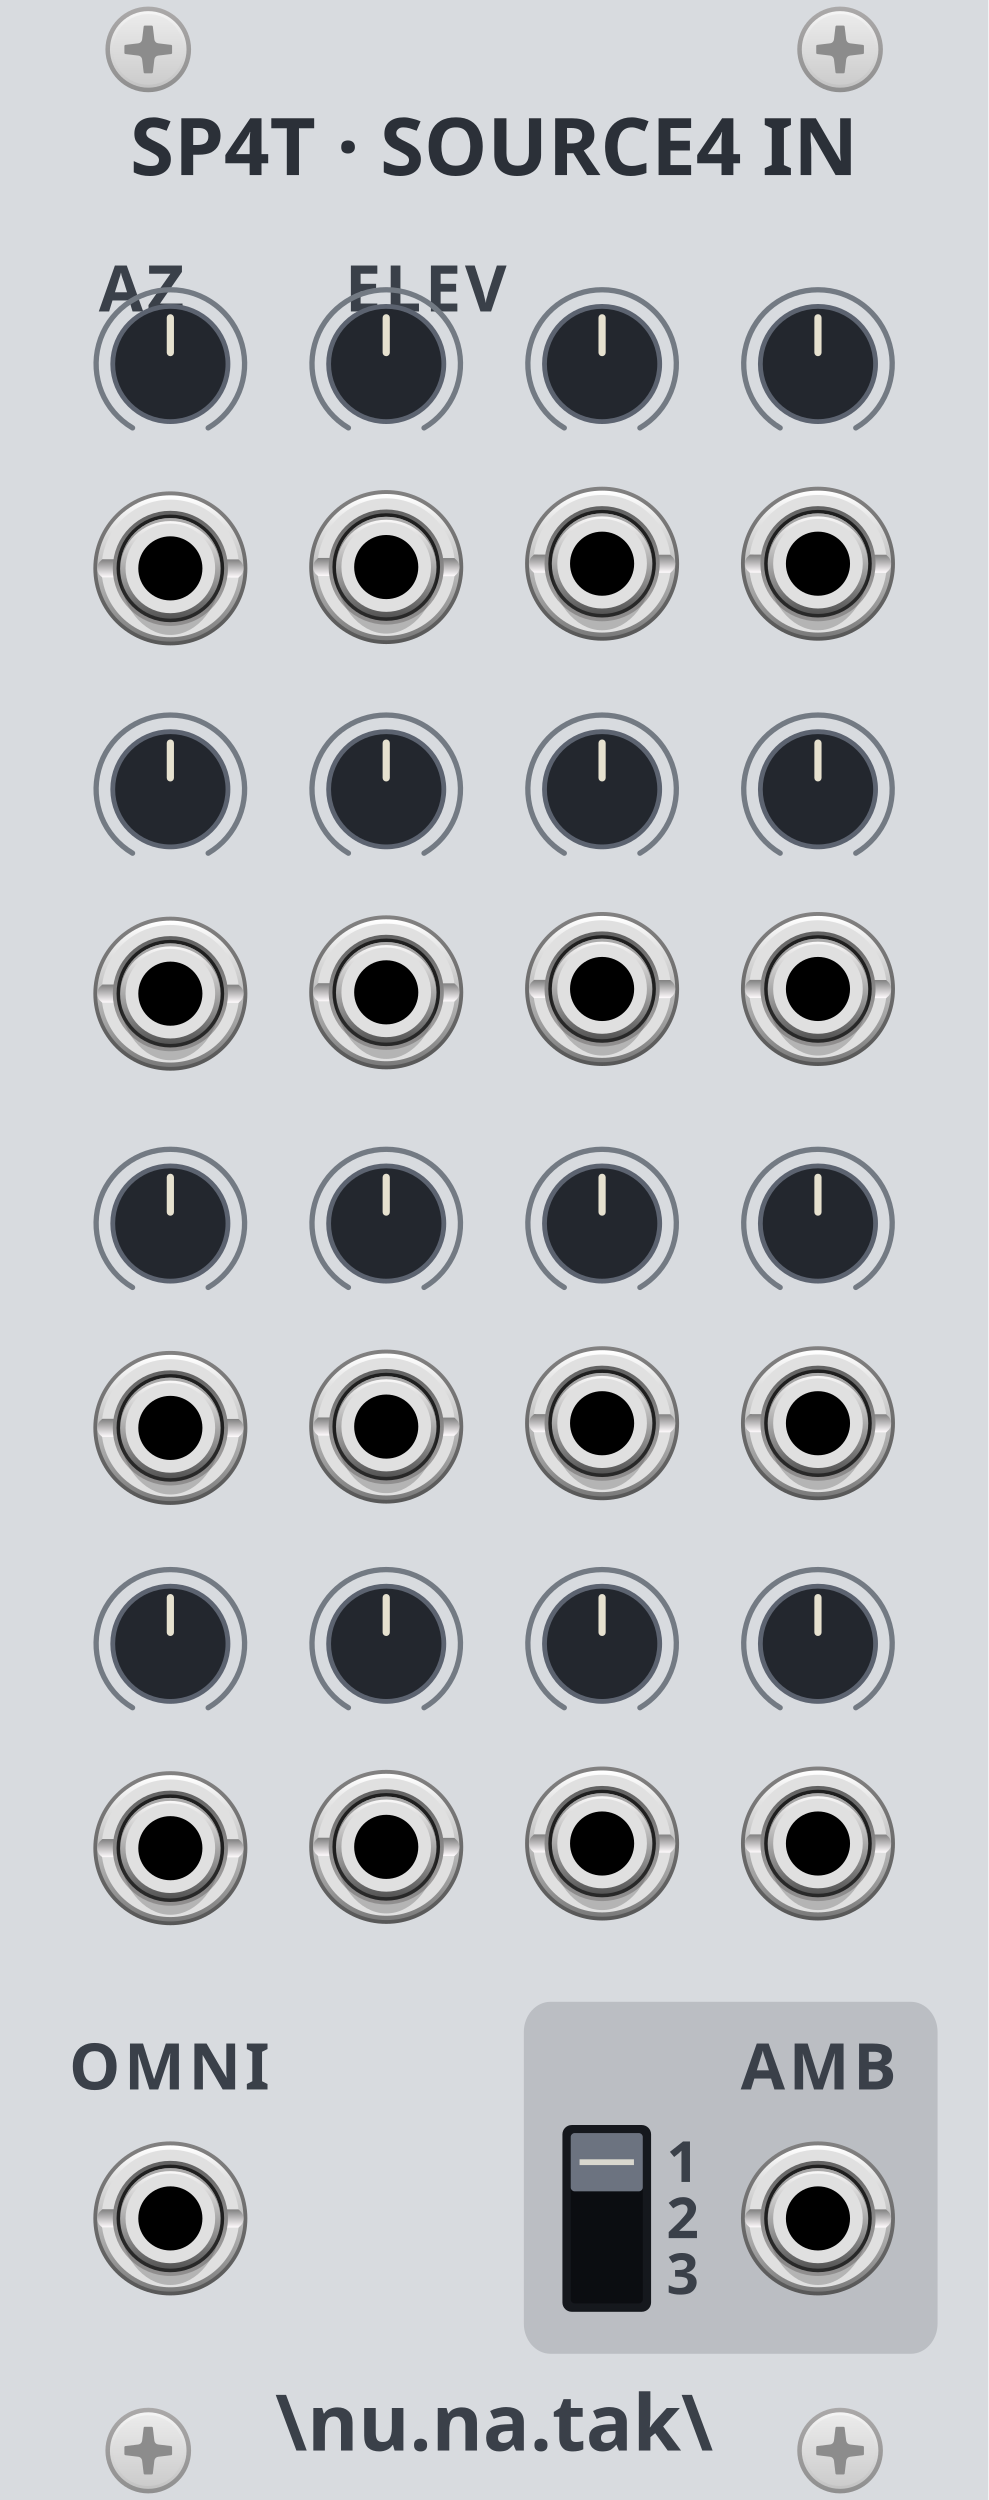
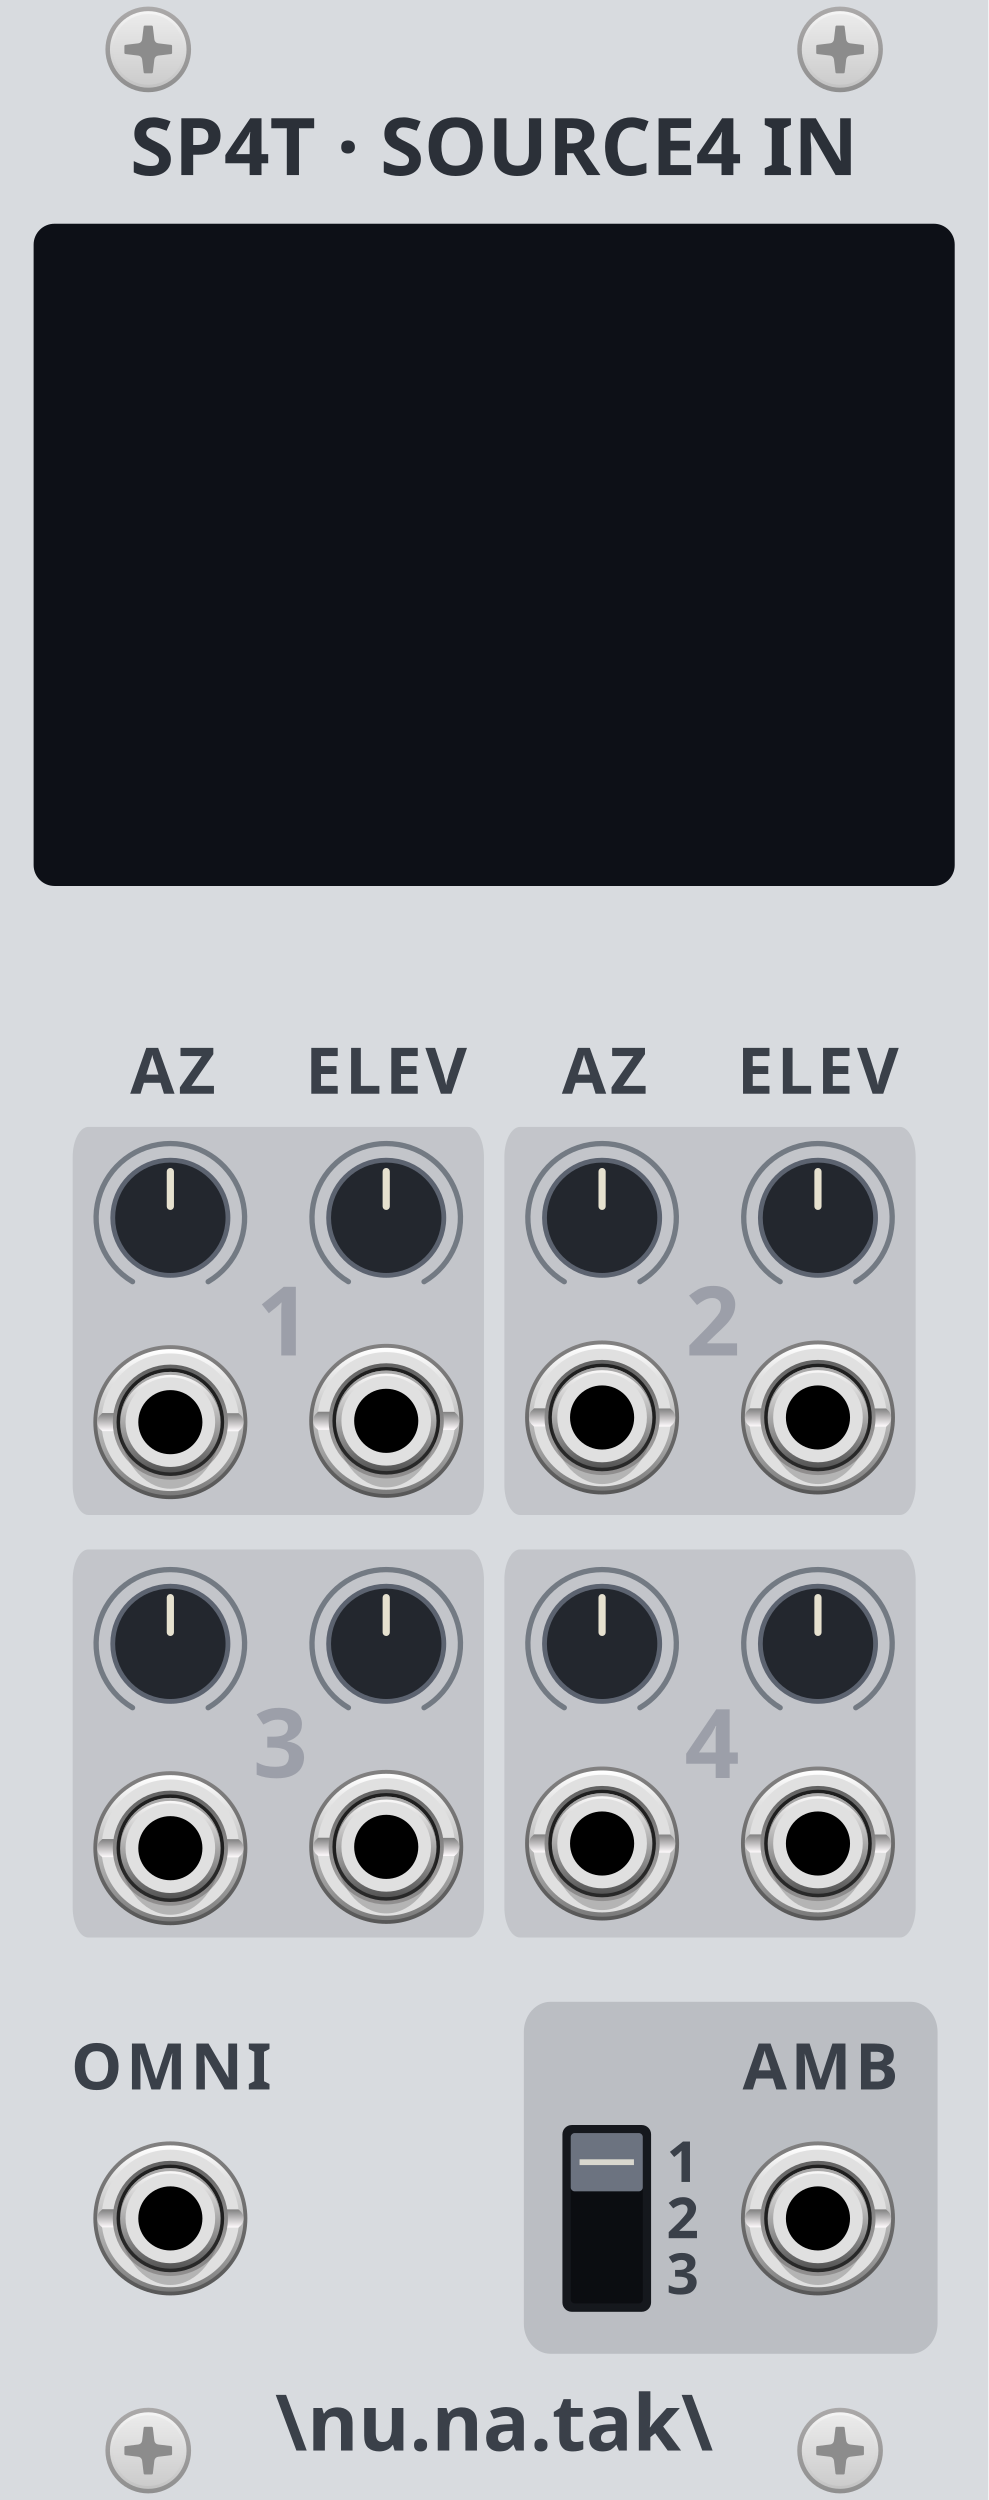
<svg xmlns="http://www.w3.org/2000/svg" xmlns:xlink="http://www.w3.org/1999/xlink" version="1.1" width="50.8mm" height="128.5mm" viewBox="0 0 50.8 128.5" id="svg49">
  <defs id="component-defs">
    <linearGradient id="screw-g1" gradientUnits="userSpaceOnUse" x1="219.999" y1="6477.4" x2="232.999" y2="6477.4" gradientTransform="matrix(6.123234e-17 1 1 -6.123234e-17 -6469.9 -219)">
      <stop offset="0" stop-color="#ABA9A9" id="stop1" />
      <stop offset="1" stop-color="#8F8F8F" id="stop2" />
    </linearGradient>
    <linearGradient id="screw-g2" gradientUnits="userSpaceOnUse" x1="220.687" y1="6477.4" x2="232.311" y2="6477.4" gradientTransform="matrix(6.123234e-17 1 1 -6.123234e-17 -6469.9 -219)">
      <stop offset="0.006" stop-color="#F5F5F5" id="stop3" />
      <stop offset="1" stop-color="#C2C2C2" id="stop4" />
    </linearGradient>
    <linearGradient id="screw-g3" gradientUnits="userSpaceOnUse" x1="221.134" y1="6477.4" x2="231.864" y2="6477.4" gradientTransform="matrix(6.123234e-17 1 1 -6.123234e-17 -6469.9 -219)">
      <stop offset="0.006" stop-color="#EBEBEB" id="stop5" />
      <stop offset="1" stop-color="#CCCCCC" id="stop6" />
    </linearGradient>
    <symbol id="ScrewSilver" viewBox="0 0 15 14.999">
      <circle fill="url(#screw-g1)" cx="7.5" cy="7.499" r="6.5" id="circle6" />
      <circle fill="url(#screw-g2)" cx="7.5" cy="7.499" r="5.812" id="circle7" />
      <circle fill="url(#screw-g3)" cx="7.5" cy="7.499" r="5.365" id="circle8" />
      <path fill="#8C8C8C" d="M10.969,6.81L9.005,6.575C8.704,6.539,8.466,6.301,8.43,5.999L8.196,4.037c-0.01-0.086-0.083-0.15-0.169-0.15H6.973c-0.086,0-0.159,0.064-0.169,0.15l-0.235,1.963C6.533,6.302,6.295,6.54,5.994,6.576L4.031,6.81c-0.086,0.01-0.15,0.083-0.15,0.169v1.054c0,0.086,0.064,0.159,0.15,0.169l1.963,0.235C6.296,8.473,6.533,8.71,6.569,9.012l0.235,1.963c0.01,0.086,0.083,0.15,0.169,0.15h1.054c0.086,0,0.159-0.064,0.169-0.15l0.235-1.963c0.036-0.301,0.274-0.539,0.575-0.575l1.962-0.235c0.086-0.01,0.15-0.083,0.15-0.169V6.979C11.119,6.893,11.054,6.82,10.969,6.81z" id="path8" />
    </symbol>
    <linearGradient id="jack-g16" gradientUnits="userSpaceOnUse" x1="-602.159" y1="1785.691" x2="-578.784" y2="1785.691" gradientTransform="matrix(0 1 1 0 -1773.841 602.399)">
      <stop offset="0" stop-color="#828181" id="stop8" />
      <stop offset="1" stop-color="#575757" id="stop9" />
    </linearGradient>
    <linearGradient id="jack-g17" gradientUnits="userSpaceOnUse" x1="1062.069" y1="-4091.69" x2="1084.274" y2="-4091.69" gradientTransform="matrix(0 1 -1 0 -4079.84 -1061.232)">
      <stop offset="0.006" stop-color="#FFFFFF" id="stop10" />
      <stop offset="1" stop-color="#7A7A7A" id="stop11" />
    </linearGradient>
    <linearGradient id="jack-g18" gradientUnits="userSpaceOnUse" x1="58.862" y1="-54.641" x2="58.862" y2="-51.868" gradientTransform="matrix(1 0 0 -1 -47.00625 -41.32658)">
      <stop offset="0" stop-color="#FFFBFD" id="stop12" />
      <stop offset="1" stop-color="#808080" id="stop13" />
    </linearGradient>
    <linearGradient id="jack-g19" gradientUnits="userSpaceOnUse" x1="-1240.792" y1="-381.897" x2="-1223.316" y2="-381.897" gradientTransform="matrix(0 -1 -1 0 -370.0472 -1220.126)">
      <stop offset="0" stop-color="#B0AEAE" id="stop14" />
      <stop offset="1" stop-color="#616161" id="stop15" />
    </linearGradient>
    <linearGradient id="jack-g20" gradientUnits="userSpaceOnUse" x1="-1884.864" y1="21.483" x2="-1884.864" y2="6.22" gradientTransform="matrix(-1 0 0 -1 -1873.013 25.77966)">
      <stop offset="0" stop-color="#FFFEFE" id="stop16" />
      <stop offset="1" stop-color="#545454" id="stop17" />
    </linearGradient>
    <linearGradient id="jack-g21" gradientUnits="userSpaceOnUse" x1="-1884.864" y1="8.338" x2="-1884.864" y2="19.366" gradientTransform="matrix(-1 0 0 -1 -1873.013 25.77966)">
      <stop offset="0" stop-color="#FFFEFE" id="stop18" />
      <stop offset="1" stop-color="#706C6C" id="stop19" />
    </linearGradient>
    <symbol id="PJ301M" viewBox="0 0 23.7 23.7">
      <path fill="url(#jack-g16)" d="M11.85,23.615c-6.445,0-11.688-5.243-11.688-11.687c0-6.445,5.243-11.688,11.688-11.688s11.687,5.243,11.687,11.688C23.538,18.373,18.295,23.615,11.85,23.615z" id="path19" />
      <circle fill="url(#jack-g17)" cx="11.85" cy="11.94" r="11.102" id="circle19" />
      <circle fill="#E0E0E0" cx="11.85" cy="11.94" r="10.443" id="circle20" />
      <path fill="url(#jack-g18)" d="M1.521,10.542l-0.43,0.417C0.652,11.537,0.655,12.339,1.099,12.915l0.398,0.369l20.7,0.03l0.402-0.384c0.46-0.573,0.463-1.387,0.008-1.964l-0.41-0.401L1.521,10.542z" id="path20" />
      <circle fill="url(#jack-g19)" cx="11.85" cy="11.928" r="8.738" id="circle21" />
      <circle fill="#1F1F1F" cx="11.85" cy="11.928" r="8.167" id="circle22" />
      <path opacity="0.28" fill="#404040" d="M11.85,4.297c4.213,0,7.629,3.782,7.629,8.448s-3.415,9.288-7.629,9.288s-7.629-4.622-7.629-9.288S7.637,4.297,11.85,4.297z" id="path22" />
      <circle fill="url(#jack-g20)" cx="11.85" cy="11.928" r="7.631" id="circle23" />
      <circle fill="#E0E0E0" cx="11.85" cy="11.928" r="6.8" id="circle24" />
      <g opacity="0.43" id="g26">
        <path fill="#404040" d="M11.85,4.746c4.175,0,7.561,3.257,7.623,7.296c0.001-0.038,0.006-0.075,0.006-0.114c0-4.215-3.415-7.631-7.629-7.631S4.221,7.713,4.221,11.928c0,0.038,0.005,0.076,0.006,0.114C4.289,8.003,7.675,4.746,11.85,4.746z" id="path24" />
        <path opacity="0.28" fill="#404040" d="M4.227,12.042c-0.001,0.037-0.006,0.073-0.006,0.111c0,4.091,3.415,7.407,7.629,7.407C7.675,19.559,4.289,16.203,4.227,12.042z" id="path25" />
        <path opacity="0.28" fill="#404040" d="M11.85,19.559c4.213,0,7.629-3.316,7.629-7.407c0-0.037-0.005-0.073-0.006-0.111C19.411,16.203,16.025,19.559,11.85,19.559z" id="path26" />
      </g>
      <circle fill="#000000" cx="11.85" cy="11.928" r="4.867" id="circle26" />
    </symbol>
    <symbol id="SP4TRoundLargeKnob" viewBox="0 0 33.167 33.167">
      <circle fill="#23272E" stroke="#5C6370" stroke-width="1.053" cx="16.584" cy="16.584" r="16.052" id="circle27" />
      <rect fill="#E6E1CF" x="15.647" y="2.808" width="1.872" height="11.934" rx="0.936" id="rect27" />
    </symbol>
    <symbol id="SP4TRoundSmallKnob" viewBox="0 0 20 20">
      <circle fill="#23272E" stroke="#5C6370" stroke-width="0.8" cx="10" cy="10" r="9.6" id="circle28" />
      <rect fill="#E6E1CF" x="9.4" y="1.7" width="1.2" height="7" rx="0.6" id="rect28" />
    </symbol>
    <symbol id="SP4TSwitchThree" viewBox="0 0 13.457 28.348">
      <rect fill="#15181D" x="0" y="0" width="13.457" height="28.348" rx="1.418" id="rect29" />
      <rect fill="#0B0D11" x="1.258" y="1.216" width="10.941" height="25.862" rx="0.6" id="rect30" />
      <rect fill="#6C7380" x="1.258" y="1.216" width="10.941" height="8.847" rx="0.6" id="rect31" />
      <rect fill="#D9D7CE" x="2.6" y="5.201" width="8.257" height="0.877" id="rect32" />
    </symbol>
  </defs>
-   <g id="panel">
+   <g id="panel" style="display:inline">
    <rect id="background" x="0" y="0" width="50.8" height="128.5" fill="#d8dbdf" />
+     <use x="0" y="0" xlink:href="#rect33" id="use54" transform="translate(0,21.71832)" />
+     <rect style="display:inline;opacity:0.15;fill:#484c51;fill-opacity:1;stroke:none;stroke-width:0.218;stroke-dasharray:none;stroke-opacity:1" id="rect33" width="21.141" height="19.948" x="3.735" y="57.923" rx="0.809" ry="1.552" />
+     <rect style="display:inline;opacity:0.15;fill:#484c51;fill-opacity:1;stroke:none;stroke-width:0.218;stroke-dasharray:none;stroke-opacity:1" id="rect52" width="21.141" height="19.948" x="25.924" y="57.923" rx="0.809" ry="1.552" />
    <rect style="fill:#bbbec3;fill-opacity:1;stroke:none;stroke-width:0.284;stroke-dasharray:none;stroke-opacity:1" id="rect85" width="21.266" height="18.093" x="26.925" y="102.892" rx="1.374" ry="1.552" />
    <text id="title" x="25.4" y="9" font-family="'Rounded Mplus 1c', 'Arial Rounded MT Bold', sans-serif" font-size="4.1px" font-weight="700" text-anchor="middle" fill="#2b3038">SP4T · SOURCE4 IN</text>
-     <text x="8.707" y="107.4" id="text43" style="font-weight:600;font-size:3.3px;font-family:'Barlow Condensed', 'Arial Narrow', sans-serif;letter-spacing:0.2;text-anchor:middle;fill:#3a4049;-inkscape-font-specification:'Barlow Condensed, Arial Narrow, sans-serif, Semi-Bold';font-style:normal;font-stretch:normal;font-variant:normal;font-variant-ligatures:normal;font-variant-caps:normal;font-variant-numeric:normal;font-variant-east-asian:normal">
-       <tspan id="tspan2">OMNI</tspan>
+     <text x="8.707" y="107.4" id="text43" style="font-style:normal;font-variant:normal;font-weight:600;font-stretch:normal;font-size:3.3px;font-family:'Barlow Condensed', 'Arial Narrow', sans-serif;-inkscape-font-specification:'Barlow Condensed, Arial Narrow, sans-serif, Semi-Bold';font-variant-ligatures:normal;font-variant-caps:normal;font-variant-numeric:normal;font-variant-east-asian:normal;letter-spacing:0.2;text-anchor:middle;fill:#3a4049">
+       <tspan id="tspan2" x="8.807" y="107.4">OMNI</tspan>
    </text>
-     <text x="42.072" y="107.4" id="text46" style="font-weight:600;font-size:3.3px;font-family:'Barlow Condensed', 'Arial Narrow', sans-serif;letter-spacing:0.2;text-anchor:middle;fill:#3a4049;-inkscape-font-specification:'Barlow Condensed, Arial Narrow, sans-serif, Semi-Bold';font-style:normal;font-stretch:normal;font-variant:normal;font-variant-ligatures:normal;font-variant-caps:normal;font-variant-numeric:normal;font-variant-east-asian:normal;fill-opacity:1">
-       <tspan id="tspan85">AMB</tspan>
+     <text x="42.072" y="107.4" id="text46" style="font-style:normal;font-variant:normal;font-weight:600;font-stretch:normal;font-size:3.3px;font-family:'Barlow Condensed', 'Arial Narrow', sans-serif;-inkscape-font-specification:'Barlow Condensed, Arial Narrow, sans-serif, Semi-Bold';font-variant-ligatures:normal;font-variant-caps:normal;font-variant-numeric:normal;font-variant-east-asian:normal;letter-spacing:0.2;text-anchor:middle;fill:#3a4049;fill-opacity:1">
+       <tspan id="tspan85" x="42.172" y="107.4">AMB</tspan>
    </text>
    <text id="brand" x="25.4" y="125.958" font-family="'Rounded Mplus 1c', 'Arial Rounded MT Bold', sans-serif" font-size="4px" font-weight="700" text-anchor="middle" fill="#3a4049">\nu.na.tak\</text>
-     <text x="7.171" y="16.009" id="text72" style="font-style:normal;font-variant:normal;font-weight:600;font-stretch:normal;font-size:3.3px;font-family:'Barlow Condensed', 'Arial Narrow', sans-serif;-inkscape-font-specification:'Barlow Condensed, Arial Narrow, sans-serif, Semi-Bold';font-variant-ligatures:normal;font-variant-caps:normal;font-variant-numeric:normal;font-variant-east-asian:normal;letter-spacing:0.2;text-anchor:middle;fill:#3a4049">
-       <tspan id="tspan75" x="7.271" y="16.009">AZ</tspan>
+     <text x="8.784" y="56.218" id="text72" style="font-style:normal;font-variant:normal;font-weight:600;font-stretch:normal;font-size:3.3px;font-family:'Barlow Condensed', 'Arial Narrow', sans-serif;-inkscape-font-specification:'Barlow Condensed, Arial Narrow, sans-serif, Semi-Bold';font-variant-ligatures:normal;font-variant-caps:normal;font-variant-numeric:normal;font-variant-east-asian:normal;letter-spacing:0.2;text-anchor:middle;fill:#3a4049">
+       <tspan id="tspan45" x="8.884" y="56.218">AZ</tspan>
    </text>
-     <text x="21.789" y="16.009" id="text73" style="font-style:normal;font-variant:normal;font-weight:600;font-stretch:normal;font-size:3.3px;font-family:'Barlow Condensed', 'Arial Narrow', sans-serif;-inkscape-font-specification:'Barlow Condensed, Arial Narrow, sans-serif, Semi-Bold';font-variant-ligatures:normal;font-variant-caps:normal;font-variant-numeric:normal;font-variant-east-asian:normal;letter-spacing:0.2;text-anchor:middle;fill:#3a4049">
-       <tspan id="tspan76" x="21.889" y="16.009">ELEV</tspan>
+     <text x="19.754" y="56.218" id="text73" style="font-style:normal;font-variant:normal;font-weight:600;font-stretch:normal;font-size:3.3px;font-family:'Barlow Condensed', 'Arial Narrow', sans-serif;-inkscape-font-specification:'Barlow Condensed, Arial Narrow, sans-serif, Semi-Bold';font-variant-ligatures:normal;font-variant-caps:normal;font-variant-numeric:normal;font-variant-east-asian:normal;letter-spacing:0.2;text-anchor:middle;fill:#3a4049">
+       <tspan id="tspan46" x="19.854" y="56.218">ELEV</tspan>
    </text>
-     <text x="60.803" y="16.976" id="text74" style="font-style:normal;font-variant:normal;font-weight:600;font-stretch:normal;font-size:3.3px;font-family:'Barlow Condensed', 'Arial Narrow', sans-serif;-inkscape-font-specification:'Barlow Condensed, Arial Narrow, sans-serif, Semi-Bold';font-variant-ligatures:normal;font-variant-caps:normal;font-variant-numeric:normal;font-variant-east-asian:normal;letter-spacing:0.2;text-anchor:middle;fill:#3a4049">
-       <tspan id="tspan74" x="60.903" y="16.976">SPREAD</tspan>
+     <rect id="screen" x="1.728" y="11.5" width="47.344" height="34.039" rx="1.072" fill="#0d1017" style="display:inline;stroke-width:1.156" />
+     <text x="14.474" y="69.672" id="text50" style="font-style:normal;font-variant:normal;font-weight:600;font-stretch:normal;font-size:4.939px;font-family:'Barlow Condensed', 'Arial Narrow', sans-serif;-inkscape-font-specification:'Barlow Condensed, Arial Narrow, sans-serif, Semi-Bold';font-variant-ligatures:normal;font-variant-caps:normal;font-variant-numeric:normal;font-variant-east-asian:normal;letter-spacing:0.2;text-anchor:middle;fill:#777a88;fill-opacity:0.5">
+       <tspan id="tspan50" x="14.574" y="69.672">1</tspan>
+     </text>
+     <text x="30.973" y="56.218" id="text51" style="font-style:normal;font-variant:normal;font-weight:600;font-stretch:normal;font-size:3.3px;font-family:'Barlow Condensed', 'Arial Narrow', sans-serif;-inkscape-font-specification:'Barlow Condensed, Arial Narrow, sans-serif, Semi-Bold';font-variant-ligatures:normal;font-variant-caps:normal;font-variant-numeric:normal;font-variant-east-asian:normal;letter-spacing:0.2;text-anchor:middle;fill:#3a4049">
+       <tspan id="tspan51" x="31.073" y="56.218">AZ</tspan>
+     </text>
+     <text x="41.945" y="56.218" id="text52" style="font-style:normal;font-variant:normal;font-weight:600;font-stretch:normal;font-size:3.3px;font-family:'Barlow Condensed', 'Arial Narrow', sans-serif;-inkscape-font-specification:'Barlow Condensed, Arial Narrow, sans-serif, Semi-Bold';font-variant-ligatures:normal;font-variant-caps:normal;font-variant-numeric:normal;font-variant-east-asian:normal;letter-spacing:0.2;text-anchor:middle;fill:#3a4049">
+       <tspan id="tspan52" x="42.045" y="56.218">ELEV</tspan>
+     </text>
+     <text x="36.545" y="69.672" id="text53" style="font-style:normal;font-variant:normal;font-weight:600;font-stretch:normal;font-size:4.939px;font-family:'Barlow Condensed', 'Arial Narrow', sans-serif;-inkscape-font-specification:'Barlow Condensed, Arial Narrow, sans-serif, Semi-Bold';font-variant-ligatures:normal;font-variant-caps:normal;font-variant-numeric:normal;font-variant-east-asian:normal;letter-spacing:0.2;text-anchor:middle;fill:#777a88;fill-opacity:0.5">
+       <tspan id="tspan53" x="36.645" y="69.672">2</tspan>
+     </text>
+     <use x="0" y="0" xlink:href="#rect33" id="use55" transform="translate(22.18881,21.71832)" />
+     <text x="14.316" y="91.36" id="text55" style="font-style:normal;font-variant:normal;font-weight:600;font-stretch:normal;font-size:4.939px;font-family:'Barlow Condensed', 'Arial Narrow', sans-serif;-inkscape-font-specification:'Barlow Condensed, Arial Narrow, sans-serif, Semi-Bold';font-variant-ligatures:normal;font-variant-caps:normal;font-variant-numeric:normal;font-variant-east-asian:normal;letter-spacing:0.2;text-anchor:middle;fill:#777a88;fill-opacity:0.5">
+       <tspan id="tspan57" x="14.416" y="91.36">3</tspan>
+     </text>
+     <text x="36.504" y="91.39" id="text56" style="font-style:normal;font-variant:normal;font-weight:600;font-stretch:normal;font-size:4.939px;font-family:'Barlow Condensed', 'Arial Narrow', sans-serif;-inkscape-font-specification:'Barlow Condensed, Arial Narrow, sans-serif, Semi-Bold';font-variant-ligatures:normal;font-variant-caps:normal;font-variant-numeric:normal;font-variant-east-asian:normal;letter-spacing:0.2;text-anchor:middle;fill:#777a88;fill-opacity:0.5">
+       <tspan id="tspan58" x="36.604" y="91.39">4</tspan>
+     </text>
+     <path d="m 20.712,76.773 a 4.19,4.19 0 1 1 4.268,0" id="path36" style="fill:none;stroke:#737a83;stroke-width:0.3;stroke-linecap:round" transform="matrix(0.9107457,0,0,0.9107457,-12.0504,17.8556)" />
+     <path d="m 20.712,76.773 a 4.19,4.19 0 1 1 4.268,0" id="path51" style="fill:none;stroke:#737a83;stroke-width:0.3;stroke-linecap:round" transform="matrix(0.9107457,0,0,0.9107457,-0.9547315,17.8556)" />
+     <path d="m 20.712,76.773 a 4.19,4.19 0 1 1 4.268,0" id="path53" style="fill:none;stroke:#737a83;stroke-width:0.3;stroke-linecap:round" transform="matrix(0.9107457,0,0,0.9107457,21.2366,17.8556)" />
+     <path d="m 20.712,76.773 a 4.19,4.19 0 1 1 4.268,0" id="path1" style="fill:none;stroke:#737a83;stroke-width:0.3;stroke-linecap:round" transform="matrix(0.9107457,0,0,0.9107457,10.14094,17.8556)" />
+     <path d="m 20.712,76.773 a 4.19,4.19 0 1 1 4.268,0" id="path2" style="fill:none;stroke:#737a83;stroke-width:0.3;stroke-linecap:round" transform="matrix(0.9107457,0,0,0.9107457,-12.0504,-4.042278)" />
+     <path d="m 20.712,76.773 a 4.19,4.19 0 1 1 4.268,0" id="path3" style="fill:none;stroke:#737a83;stroke-width:0.3;stroke-linecap:round" transform="matrix(0.9107457,0,0,0.9107457,-0.9547315,-4.042278)" />
+     <path d="m 20.712,76.773 a 4.19,4.19 0 1 1 4.268,0" id="path4" style="fill:none;stroke:#737a83;stroke-width:0.3;stroke-linecap:round" transform="matrix(0.9107457,0,0,0.9107457,21.2366,-4.042278)" />
+     <path d="m 20.712,76.773 a 4.19,4.19 0 1 1 4.268,0" id="path9" style="fill:none;stroke:#737a83;stroke-width:0.3;stroke-linecap:round" transform="matrix(0.9107457,0,0,0.9107457,10.14094,-4.042278)" />
+     <text x="34.263" y="112.151" id="text47" style="font-style:normal;font-variant:normal;font-weight:600;font-stretch:normal;font-size:2.9px;font-family:'Barlow Condensed', 'Arial Narrow', sans-serif;-inkscape-font-specification:'Barlow Condensed, Arial Narrow, sans-serif, Semi-Bold';font-variant-ligatures:normal;font-variant-caps:normal;font-variant-numeric:normal;font-variant-east-asian:normal;letter-spacing:0.2;text-anchor:start;fill:#3a4049;fill-opacity:1">
+       <tspan id="tspan82" x="34.263" y="112.151">1</tspan>
+     </text>
+     <text x="34.263" y="115.041" id="text48" style="font-style:normal;font-variant:normal;font-weight:600;font-stretch:normal;font-size:2.9px;font-family:'Barlow Condensed', 'Arial Narrow', sans-serif;-inkscape-font-specification:'Barlow Condensed, Arial Narrow, sans-serif, Semi-Bold';font-variant-ligatures:normal;font-variant-caps:normal;font-variant-numeric:normal;font-variant-east-asian:normal;letter-spacing:0.2;text-anchor:start;fill:#3a4049;fill-opacity:1">
+       <tspan id="tspan83" x="34.263" y="115.041">2</tspan>
+     </text>
+     <text x="34.263" y="117.911" id="text49" style="font-style:normal;font-variant:normal;font-weight:600;font-stretch:normal;font-size:2.9px;font-family:'Barlow Condensed', 'Arial Narrow', sans-serif;-inkscape-font-specification:'Barlow Condensed, Arial Narrow, sans-serif, Semi-Bold';font-variant-ligatures:normal;font-variant-caps:normal;font-variant-numeric:normal;font-variant-east-asian:normal;letter-spacing:0.2;text-anchor:start;fill:#3a4049;fill-opacity:1">
+       <tspan id="tspan84" x="34.263" y="117.911">3</tspan>
    </text>
  </g>
-   <g id="layer1" />
-   <g id="components">
+   <g id="components" style="display:inline">
    <use id="ambi-output" xlink:href="#PJ301M" x="37.287" y="109.987" width="8.026" height="8.026" transform="translate(0.7434966)" />
    <use id="screw-top-left" xlink:href="#ScrewSilver" x="5.08" y="0" width="5.08" height="5.08" />
    <use id="screw-top-right" xlink:href="#ScrewSilver" x="40.64" y="0" width="5.08" height="5.08" />
    <use id="screw-bottom-left" xlink:href="#ScrewSilver" x="5.08" y="123.42" width="5.08" height="5.08" />
    <use id="screw-bottom-right" xlink:href="#ScrewSilver" x="40.64" y="123.42" width="5.08" height="5.08" />
    <g id="g51" transform="matrix(0.9107457,0,0,0.9107457,-12.0504,17.8556)">
-       <path d="m 20.712,76.773 a 4.19,4.19 0 1 1 4.268,0" id="path36" style="fill:none;stroke:#737a83;stroke-width:0.3;stroke-linecap:round" />
      <use id="elevation-cv-param" xlink:href="#SP4TRoundSmallKnob" x="19.459" y="69.78" width="6.773" height="6.773" />
    </g>
-     <g id="g85" transform="translate(2.620792,12.66269)">
-       <g id="g84">
-         <text x="31.642" y="99.489" id="text47" style="font-style:normal;font-variant:normal;font-weight:600;font-stretch:normal;font-size:2.9px;font-family:'Barlow Condensed', 'Arial Narrow', sans-serif;-inkscape-font-specification:'Barlow Condensed, Arial Narrow, sans-serif, Semi-Bold';font-variant-ligatures:normal;font-variant-caps:normal;font-variant-numeric:normal;font-variant-east-asian:normal;letter-spacing:0.2;text-anchor:start;fill:#3a4049;fill-opacity:1">
-           <tspan id="tspan82" x="31.642" y="99.489">1</tspan>
-         </text>
-         <text x="31.642" y="102.379" id="text48" style="font-style:normal;font-variant:normal;font-weight:600;font-stretch:normal;font-size:2.9px;font-family:'Barlow Condensed', 'Arial Narrow', sans-serif;-inkscape-font-specification:'Barlow Condensed, Arial Narrow, sans-serif, Semi-Bold';font-variant-ligatures:normal;font-variant-caps:normal;font-variant-numeric:normal;font-variant-east-asian:normal;letter-spacing:0.2;text-anchor:start;fill:#3a4049;fill-opacity:1">
-           <tspan id="tspan83" x="31.642" y="102.379">2</tspan>
-         </text>
-         <text x="31.642" y="105.249" id="text49" style="font-style:normal;font-variant:normal;font-weight:600;font-stretch:normal;font-size:2.9px;font-family:'Barlow Condensed', 'Arial Narrow', sans-serif;-inkscape-font-specification:'Barlow Condensed, Arial Narrow, sans-serif, Semi-Bold';font-variant-ligatures:normal;font-variant-caps:normal;font-variant-numeric:normal;font-variant-east-asian:normal;letter-spacing:0.2;text-anchor:start;fill:#3a4049;fill-opacity:1">
-           <tspan id="tspan84" x="31.642" y="105.249">3</tspan>
-         </text>
-       </g>
-       <use id="order-param" xlink:href="#SP4TSwitchThree" x="24.646" y="109.2" width="4.557" height="9.6" transform="translate(1.641741,-12.63629)" />
-     </g>
+     <use id="order-param" xlink:href="#SP4TSwitchThree" x="24.646" y="109.2" width="4.557" height="9.6" transform="translate(4.262533,0.0264)" />
    <use id="left-input" xlink:href="#PJ301M" x="4" y="109.987" width="8.026" height="8.026" transform="translate(0.7434968)" />
    <g id="g52" transform="matrix(0.9107457,0,0,0.9107457,-0.9547315,17.8556)">
-       <path d="m 20.712,76.773 a 4.19,4.19 0 1 1 4.268,0" id="path51" style="fill:none;stroke:#737a83;stroke-width:0.3;stroke-linecap:round" />
      <use id="use51" xlink:href="#SP4TRoundSmallKnob" x="19.459" y="69.78" width="6.773" height="6.773" />
    </g>
    <g id="g54" transform="matrix(0.9107457,0,0,0.9107457,21.2366,17.8556)">
-       <path d="m 20.712,76.773 a 4.19,4.19 0 1 1 4.268,0" id="path53" style="fill:none;stroke:#737a83;stroke-width:0.3;stroke-linecap:round" />
      <use id="use53" xlink:href="#SP4TRoundSmallKnob" x="19.459" y="69.78" width="6.773" height="6.773" />
    </g>
    <use id="elevation-cv-input" xlink:href="#PJ301M" x="4" y="69.154" width="8.026" height="8.026" transform="translate(11.83916,21.73568)" />
    <use id="spread-cv-input" xlink:href="#PJ301M" x="4" y="87.894" width="8.026" height="8.026" transform="translate(0.7434968,3.063774)" />
    <use id="use71" xlink:href="#PJ301M" x="4" y="50.414" width="8.026" height="8.026" transform="translate(34.0305,40.30301)" />
-     <path style="fill:none;stroke:#737a83;stroke-width:0.265px;stroke-linecap:butt;stroke-linejoin:miter;stroke-opacity:1" d="M -6.776,65.346 V 79.489" id="path76" />
    <use id="use1" xlink:href="#PJ301M" x="4" y="50.414" width="8.026" height="8.026" transform="translate(22.93483,40.30301)" />
    <g id="g2" transform="matrix(0.9107457,0,0,0.9107457,10.14094,17.8556)">
-       <path d="m 20.712,76.773 a 4.19,4.19 0 1 1 4.268,0" id="path1" style="fill:none;stroke:#737a83;stroke-width:0.3;stroke-linecap:round" />
      <use id="use2" xlink:href="#SP4TRoundSmallKnob" x="19.459" y="69.78" width="6.773" height="6.773" />
    </g>
-     <g id="g3" transform="matrix(0.9107457,0,0,0.9107457,-12.0504,-3.746845)">
-       <path d="m 20.712,76.773 a 4.19,4.19 0 1 1 4.268,0" id="path2" style="fill:none;stroke:#737a83;stroke-width:0.3;stroke-linecap:round" />
+     <g id="g3" transform="matrix(0.9107457,0,0,0.9107457,-12.0504,-4.042278)">
      <use id="use3" xlink:href="#SP4TRoundSmallKnob" x="19.459" y="69.78" width="6.773" height="6.773" />
    </g>
-     <g id="g4" transform="matrix(0.9107457,0,0,0.9107457,-0.9547315,-3.746845)">
-       <path d="m 20.712,76.773 a 4.19,4.19 0 1 1 4.268,0" id="path3" style="fill:none;stroke:#737a83;stroke-width:0.3;stroke-linecap:round" />
+     <g id="g4" transform="matrix(0.9107457,0,0,0.9107457,-0.9547315,-4.042278)">
      <use id="use4" xlink:href="#SP4TRoundSmallKnob" x="19.459" y="69.78" width="6.773" height="6.773" />
    </g>
-     <g id="g5" transform="matrix(0.9107457,0,0,0.9107457,21.2366,-3.746845)">
-       <path d="m 20.712,76.773 a 4.19,4.19 0 1 1 4.268,0" id="path4" style="fill:none;stroke:#737a83;stroke-width:0.3;stroke-linecap:round" />
+     <g id="g5" transform="matrix(0.9107457,0,0,0.9107457,21.2366,-4.042278)">
      <use id="use5" xlink:href="#SP4TRoundSmallKnob" x="19.459" y="69.78" width="6.773" height="6.773" />
    </g>
-     <use id="use6" xlink:href="#PJ301M" x="4" y="69.154" width="8.026" height="8.026" transform="translate(11.83916,0.1332322)" />
-     <use id="use7" xlink:href="#PJ301M" x="4" y="87.894" width="8.026" height="8.026" transform="translate(0.7434968,-18.53867)" />
-     <use id="use8" xlink:href="#PJ301M" x="4" y="50.414" width="8.026" height="8.026" transform="translate(34.0305,18.70057)" />
-     <use id="use9" xlink:href="#PJ301M" x="4" y="50.414" width="8.026" height="8.026" transform="translate(22.93483,18.70057)" />
-     <g id="g10" transform="matrix(0.9107457,0,0,0.9107457,10.14094,-3.746845)">
-       <path d="m 20.712,76.773 a 4.19,4.19 0 1 1 4.268,0" id="path9" style="fill:none;stroke:#737a83;stroke-width:0.3;stroke-linecap:round" />
+     <use id="use6" xlink:href="#PJ301M" x="4" y="69.154" width="8.026" height="8.026" transform="translate(11.83916,-0.1621996)" />
+     <use id="use7" xlink:href="#PJ301M" x="4" y="87.894" width="8.026" height="8.026" transform="translate(0.7434968,-18.8341)" />
+     <use id="use8" xlink:href="#PJ301M" x="4" y="50.414" width="8.026" height="8.026" transform="translate(34.0305,18.40514)" />
+     <use id="use9" xlink:href="#PJ301M" x="4" y="50.414" width="8.026" height="8.026" transform="translate(22.93483,18.40514)" />
+     <g id="g10" transform="matrix(0.9107457,0,0,0.9107457,10.14094,-4.042278)">
      <use id="use10" xlink:href="#SP4TRoundSmallKnob" x="19.459" y="69.78" width="6.773" height="6.773" />
-     </g>
-     <g id="g11" transform="matrix(0.9107457,0,0,0.9107457,-12.0504,-26.06696)">
-       <path d="m 20.712,76.773 a 4.19,4.19 0 1 1 4.268,0" id="path10" style="fill:none;stroke:#737a83;stroke-width:0.3;stroke-linecap:round" />
-       <use id="use11" xlink:href="#SP4TRoundSmallKnob" x="19.459" y="69.78" width="6.773" height="6.773" />
-     </g>
-     <g id="g12" transform="matrix(0.9107457,0,0,0.9107457,-0.9547315,-26.06696)">
-       <path d="m 20.712,76.773 a 4.19,4.19 0 1 1 4.268,0" id="path11" style="fill:none;stroke:#737a83;stroke-width:0.3;stroke-linecap:round" />
-       <use id="use12" xlink:href="#SP4TRoundSmallKnob" x="19.459" y="69.78" width="6.773" height="6.773" />
-     </g>
-     <g id="g13" transform="matrix(0.9107457,0,0,0.9107457,21.2366,-26.06696)">
-       <path d="m 20.712,76.773 a 4.19,4.19 0 1 1 4.268,0" id="path12" style="fill:none;stroke:#737a83;stroke-width:0.3;stroke-linecap:round" />
-       <use id="use13" xlink:href="#SP4TRoundSmallKnob" x="19.459" y="69.78" width="6.773" height="6.773" />
-     </g>
-     <use id="use14" xlink:href="#PJ301M" x="4" y="69.154" width="8.026" height="8.026" transform="translate(11.83916,-22.18689)" />
-     <use id="use15" xlink:href="#PJ301M" x="4" y="87.894" width="8.026" height="8.026" transform="translate(0.7434968,-40.85879)" />
-     <use id="use16" xlink:href="#PJ301M" x="4" y="50.414" width="8.026" height="8.026" transform="translate(34.0305,-3.619548)" />
-     <use id="use17" xlink:href="#PJ301M" x="4" y="50.414" width="8.026" height="8.026" transform="translate(22.93483,-3.619548)" />
-     <g id="g18" transform="matrix(0.9107457,0,0,0.9107457,10.14094,-26.06696)">
-       <path d="m 20.712,76.773 a 4.19,4.19 0 1 1 4.268,0" id="path17" style="fill:none;stroke:#737a83;stroke-width:0.3;stroke-linecap:round" />
-       <use id="use18" xlink:href="#SP4TRoundSmallKnob" x="19.459" y="69.78" width="6.773" height="6.773" />
-     </g>
-     <g id="g19" transform="matrix(0.9107457,0,0,0.9107457,-12.0504,-47.92687)">
-       <path d="m 20.712,76.773 a 4.19,4.19 0 1 1 4.268,0" id="path18" style="fill:none;stroke:#737a83;stroke-width:0.3;stroke-linecap:round" />
-       <use id="use19" xlink:href="#SP4TRoundSmallKnob" x="19.459" y="69.78" width="6.773" height="6.773" />
-     </g>
-     <g id="g21" transform="matrix(0.9107457,0,0,0.9107457,-0.9547315,-47.92687)">
-       <path d="m 20.712,76.773 a 4.19,4.19 0 1 1 4.268,0" id="path21" style="fill:none;stroke:#737a83;stroke-width:0.3;stroke-linecap:round" />
-       <use id="use21" xlink:href="#SP4TRoundSmallKnob" x="19.459" y="69.78" width="6.773" height="6.773" />
-     </g>
-     <g id="g23" transform="matrix(0.9107457,0,0,0.9107457,21.2366,-47.92687)">
-       <path d="m 20.712,76.773 a 4.19,4.19 0 1 1 4.268,0" id="path23" style="fill:none;stroke:#737a83;stroke-width:0.3;stroke-linecap:round" />
-       <use id="use23" xlink:href="#SP4TRoundSmallKnob" x="19.459" y="69.78" width="6.773" height="6.773" />
-     </g>
-     <use id="use24" xlink:href="#PJ301M" x="4" y="69.154" width="8.026" height="8.026" transform="translate(11.83916,-44.04679)" />
-     <use id="use25" xlink:href="#PJ301M" x="4" y="87.894" width="8.026" height="8.026" transform="translate(0.7434968,-62.71869)" />
-     <use id="use26" xlink:href="#PJ301M" x="4" y="50.414" width="8.026" height="8.026" transform="translate(34.0305,-25.47946)" />
-     <use id="use27" xlink:href="#PJ301M" x="4" y="50.414" width="8.026" height="8.026" transform="translate(22.93483,-25.47946)" />
-     <g id="g28" transform="matrix(0.9107457,0,0,0.9107457,10.14094,-47.92687)">
-       <path d="m 20.712,76.773 a 4.19,4.19 0 1 1 4.268,0" id="path27" style="fill:none;stroke:#737a83;stroke-width:0.3;stroke-linecap:round" />
-       <use id="use28" xlink:href="#SP4TRoundSmallKnob" x="19.459" y="69.78" width="6.773" height="6.773" />
    </g>
  </g>
</svg>
